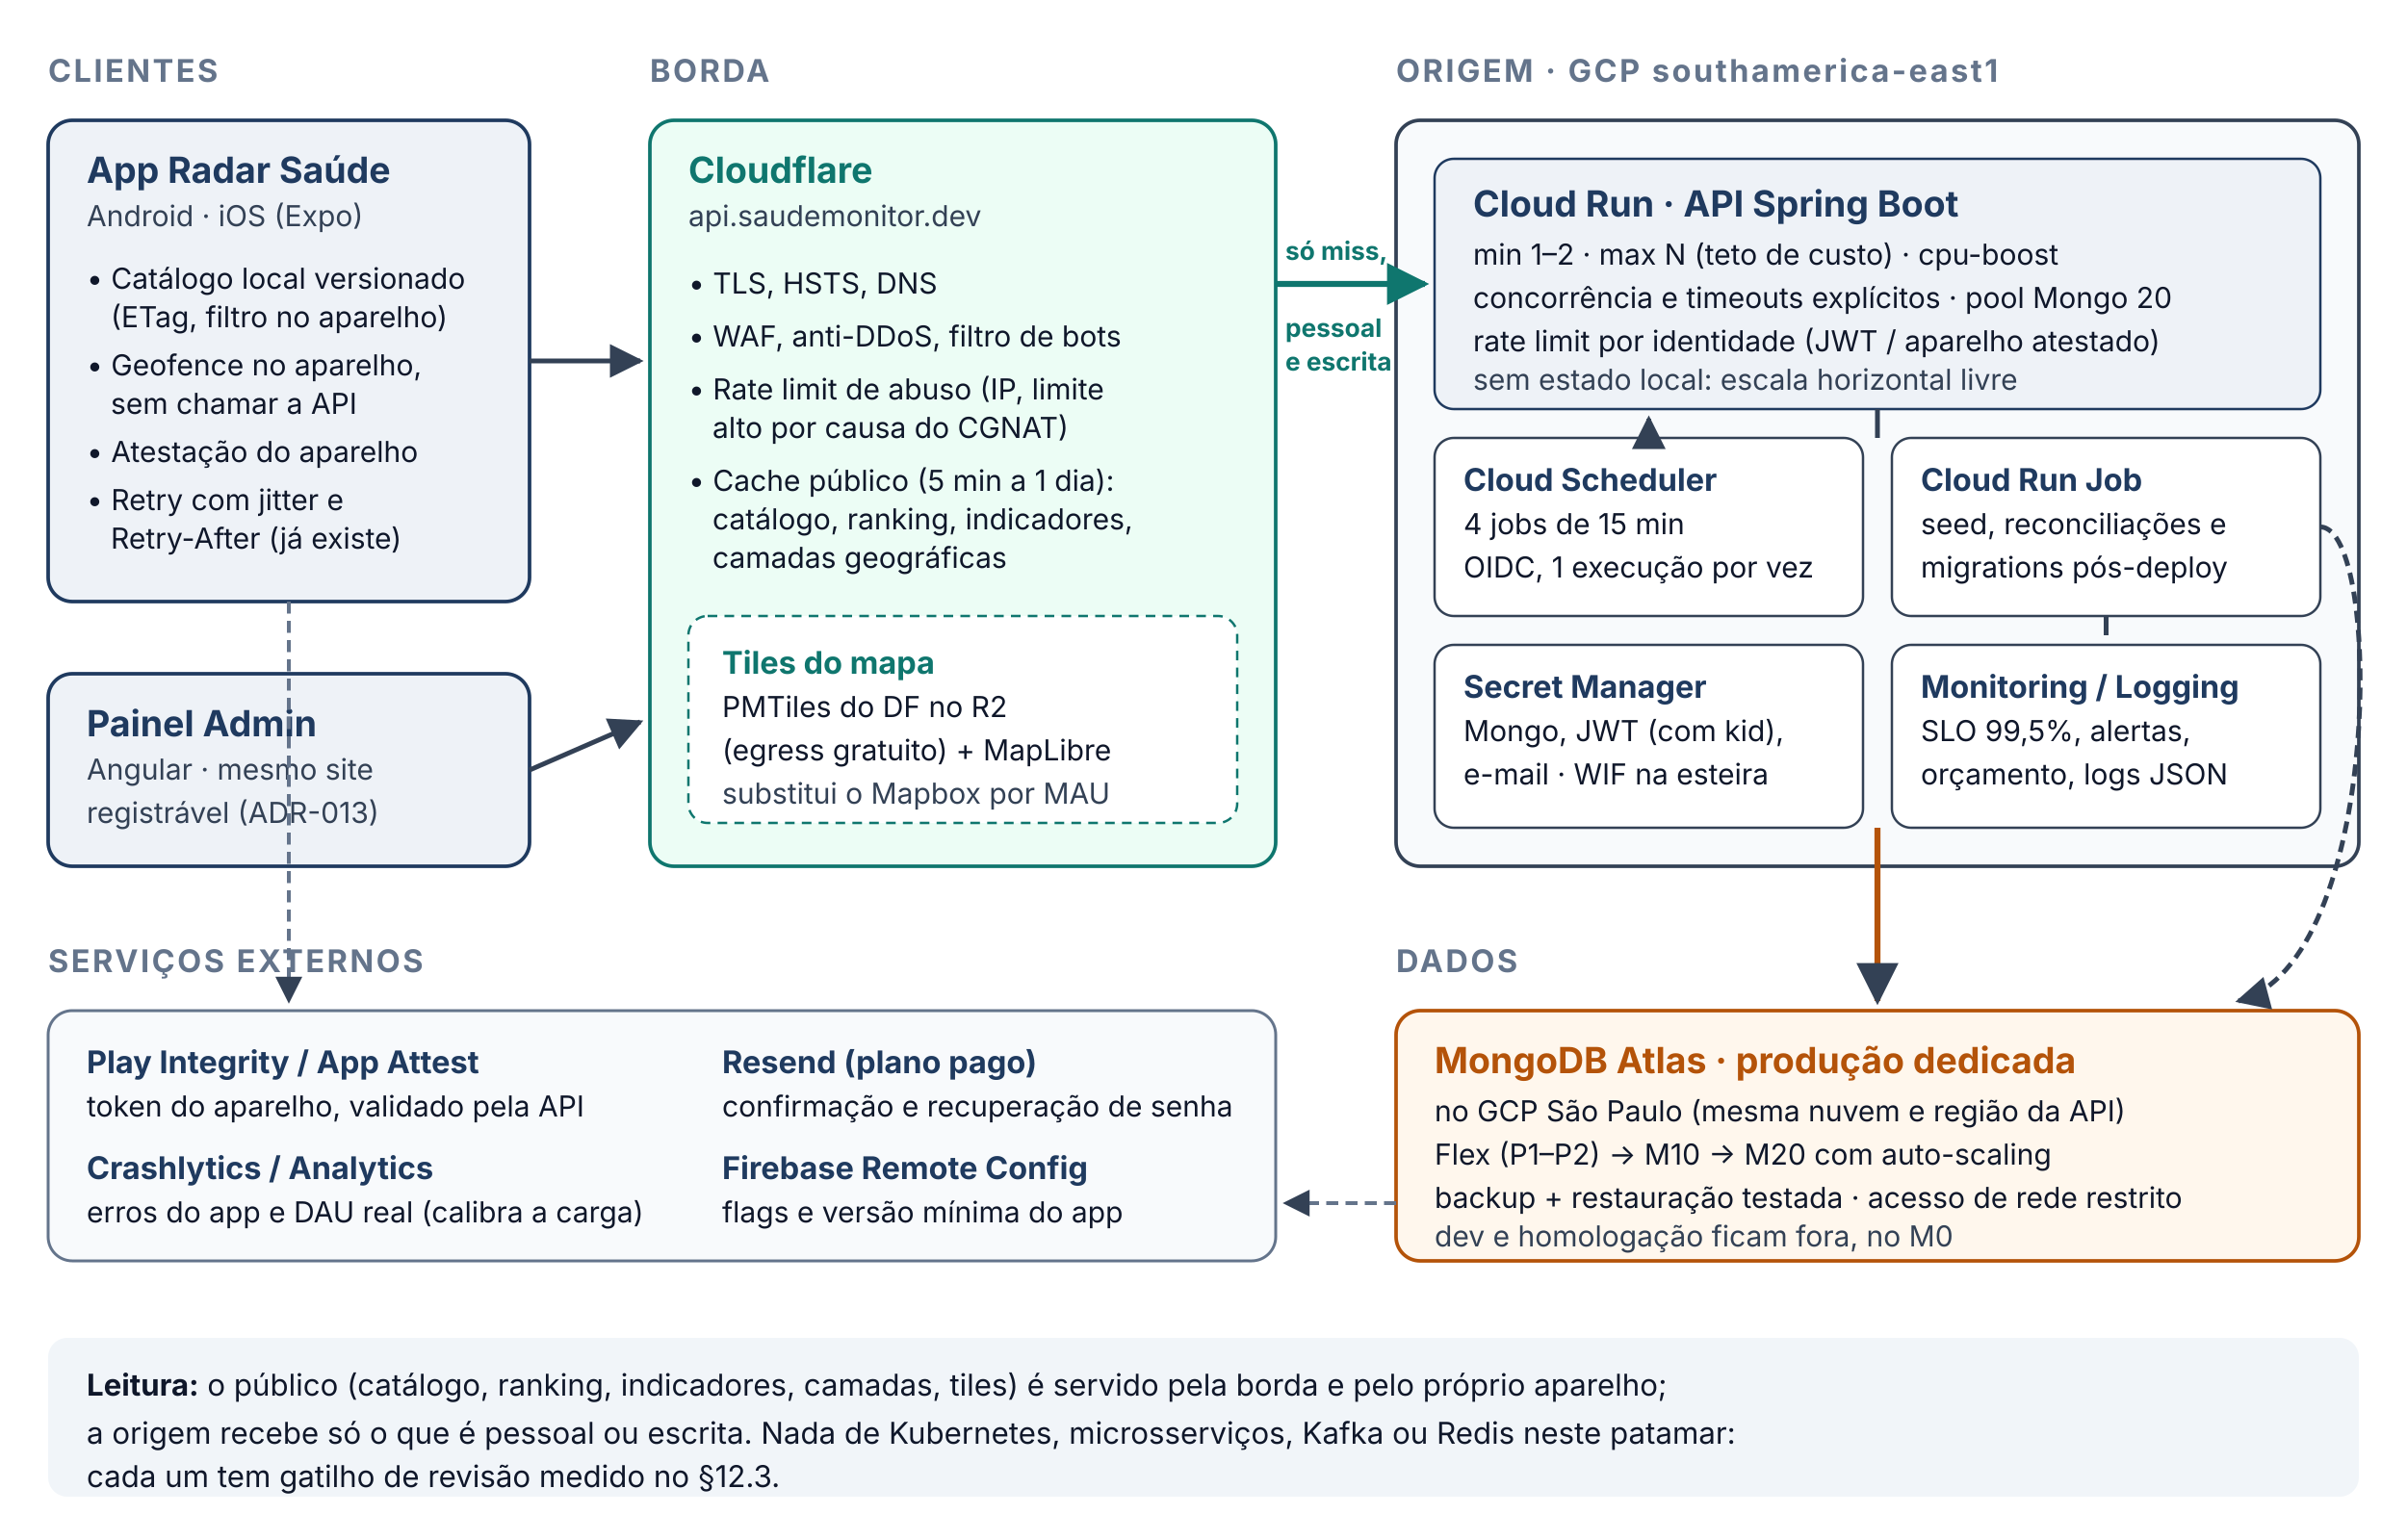
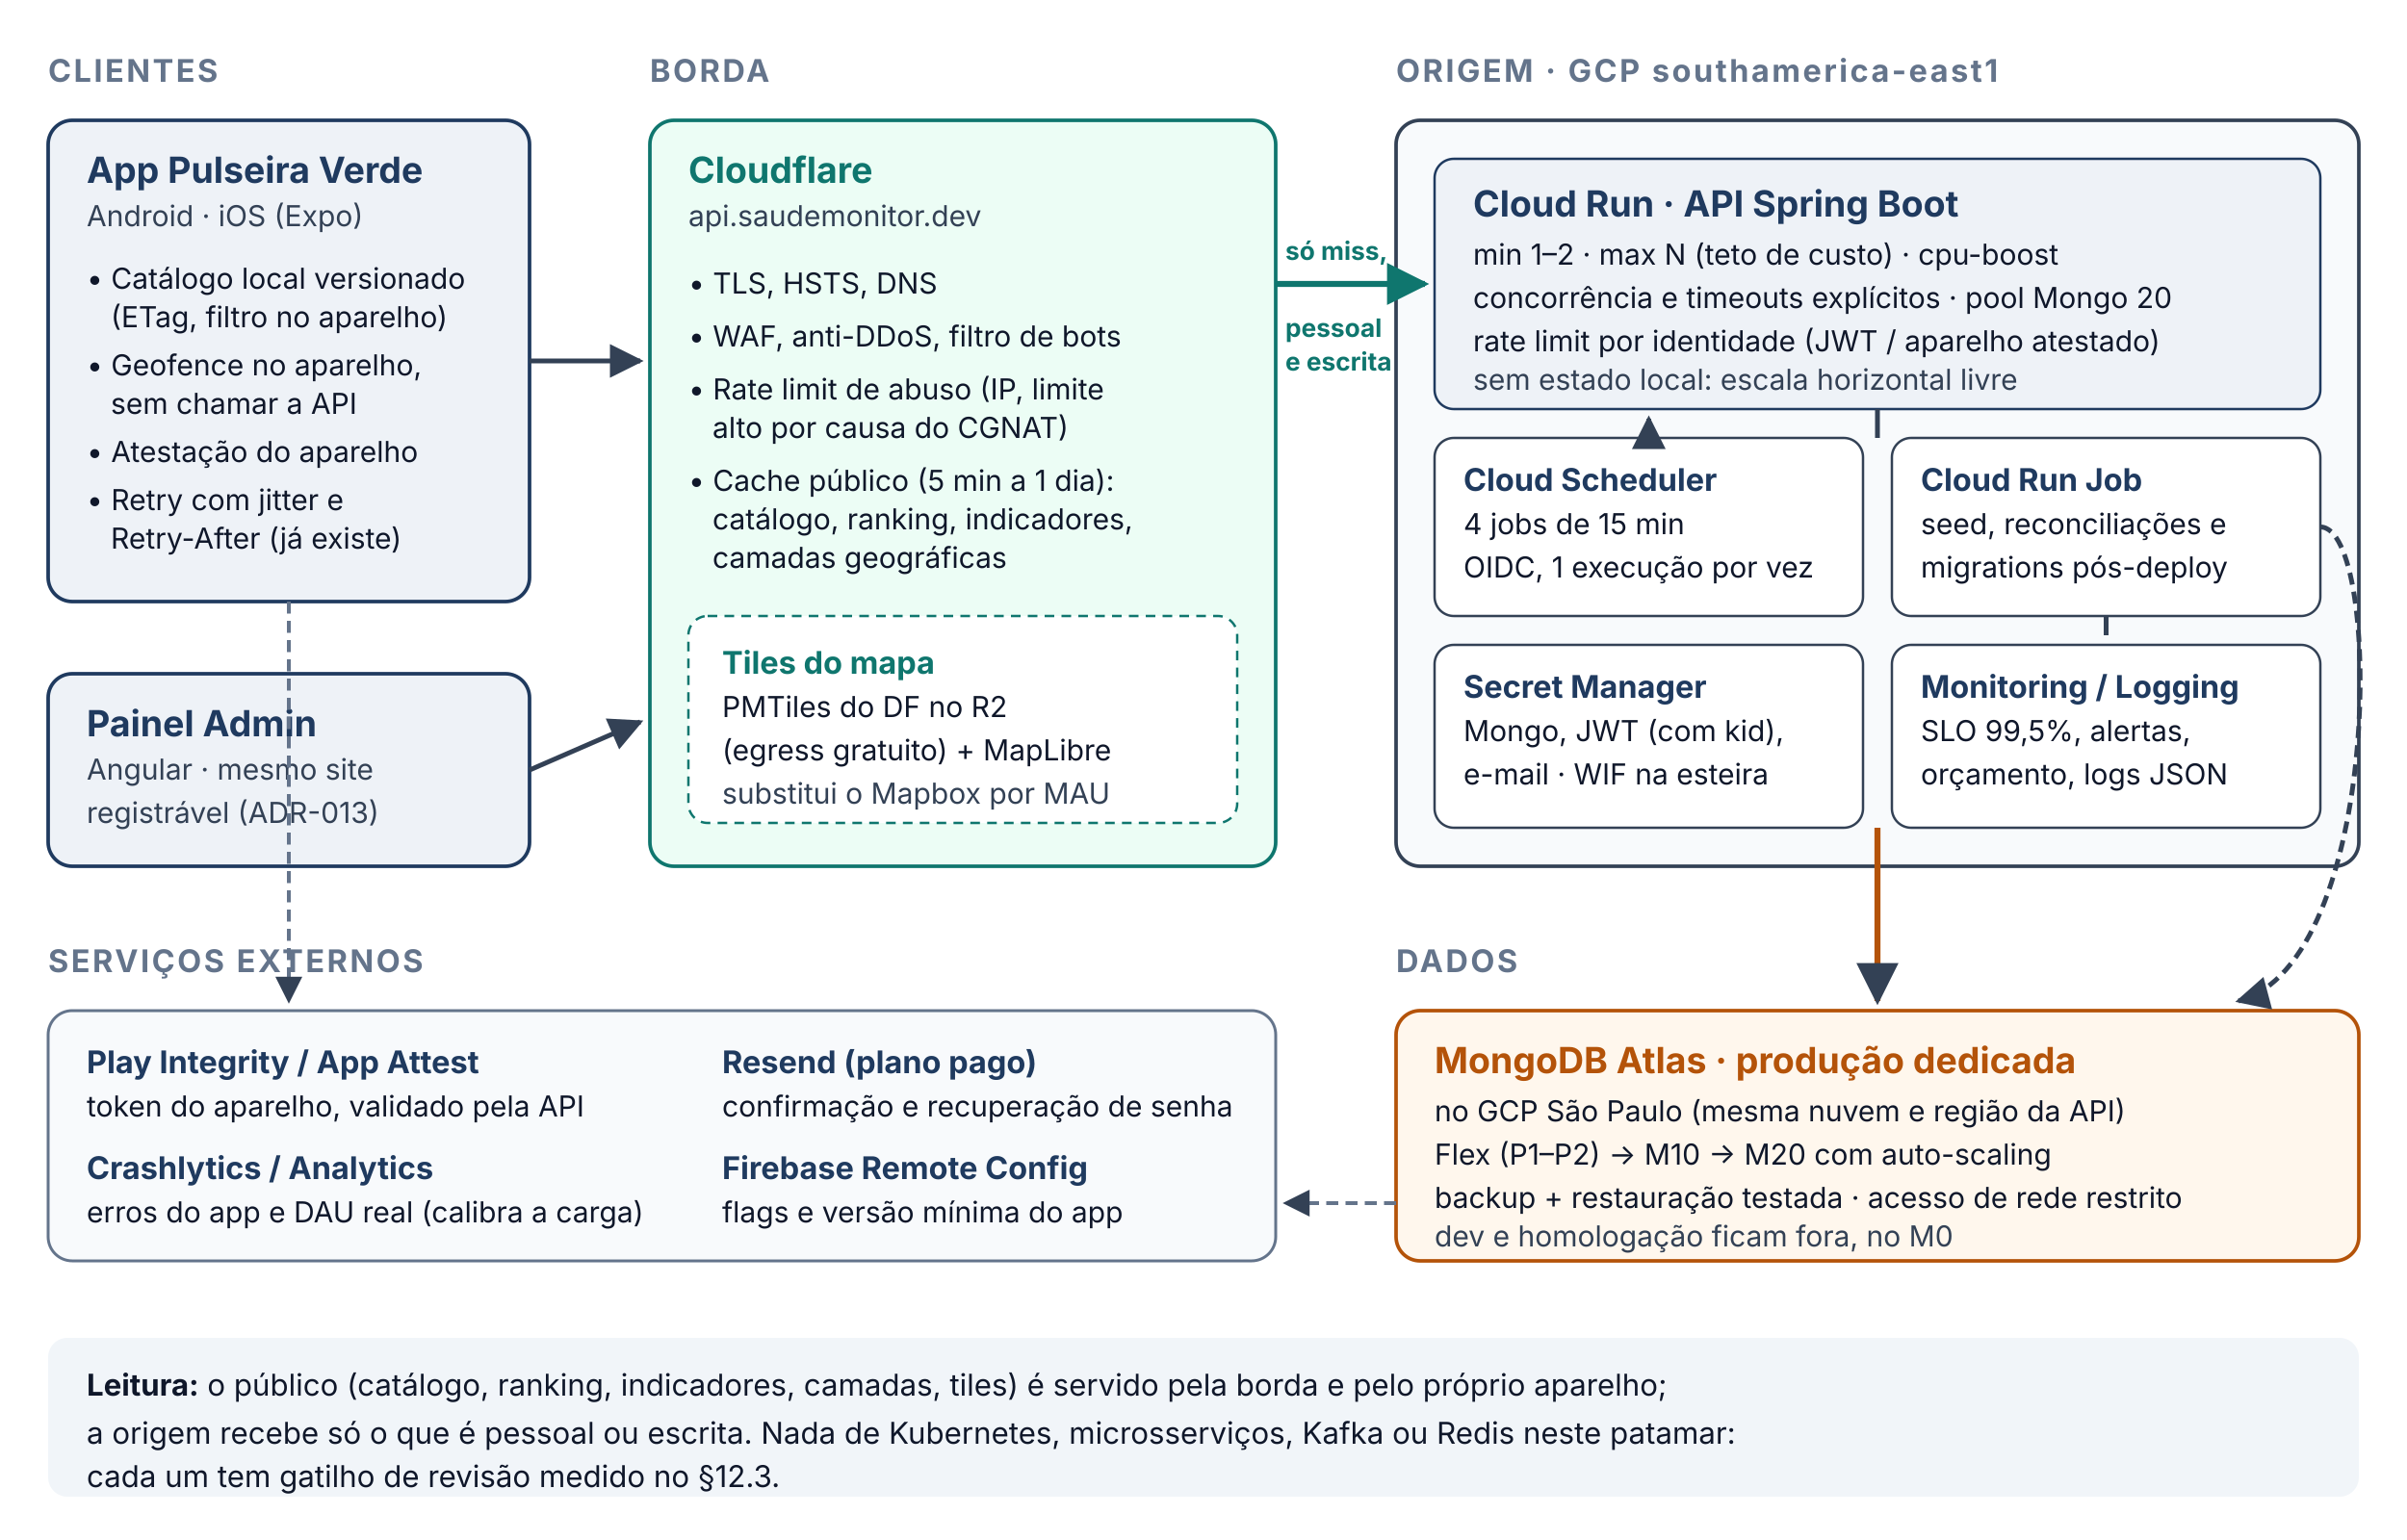
<svg xmlns="http://www.w3.org/2000/svg" viewBox="0 0 1000 640" font-family="Inter, 'DejaVu Sans', Arial, sans-serif" role="img" aria-labelledby="t d">
  <defs>
    <marker id="seta" viewBox="0 0 10 10" refX="9" refY="5" markerWidth="7" markerHeight="7" orient="auto-start-reverse">
      <path d="M0,0 L10,5 L0,10 z" fill="#334155" />
    </marker>
    <marker id="setaTeal" viewBox="0 0 10 10" refX="9" refY="5" markerWidth="7" markerHeight="7" orient="auto-start-reverse">
      <path d="M0,0 L10,5 L0,10 z" fill="#0f766e" />
    </marker>
  </defs>
  <rect x="0" y="0" width="1000" height="640" fill="#ffffff" />
  <text x="20" y="34" font-size="13" font-weight="700" fill="#64748b" letter-spacing="1">CLIENTES</text>
  <rect x="20" y="50" width="200" height="200" rx="10" fill="#eef2f7" stroke="#1f3a5f" stroke-width="1.5" />
-   <text x="36" y="76" font-size="15" font-weight="700" fill="#1f3a5f">App Radar Saúde</text>
+   <text x="36" y="76" font-size="15" font-weight="700" fill="#1f3a5f">App Pulseira Verde</text>
  <text x="36" y="94" font-size="12" fill="#334155">Android · iOS (Expo)</text>
  <text x="36" y="120" font-size="12" fill="#0f172a">• Catálogo local versionado</text>
  <text x="46" y="136" font-size="12" fill="#0f172a">(ETag, filtro no aparelho)</text>
  <text x="36" y="156" font-size="12" fill="#0f172a">• Geofence no aparelho,</text>
  <text x="46" y="172" font-size="12" fill="#0f172a">sem chamar a API</text>
  <text x="36" y="192" font-size="12" fill="#0f172a">• Atestação do aparelho</text>
  <text x="36" y="212" font-size="12" fill="#0f172a">• Retry com jitter e</text>
  <text x="46" y="228" font-size="12" fill="#0f172a">Retry-After (já existe)</text>
  <rect x="20" y="280" width="200" height="80" rx="10" fill="#eef2f7" stroke="#1f3a5f" stroke-width="1.5" />
  <text x="36" y="306" font-size="15" font-weight="700" fill="#1f3a5f">Painel Admin</text>
  <text x="36" y="324" font-size="12" fill="#334155">Angular · mesmo site</text>
  <text x="36" y="342" font-size="12" fill="#334155">registrável (ADR-013)</text>
  <text x="270" y="34" font-size="13" font-weight="700" fill="#64748b" letter-spacing="1">BORDA</text>
  <rect x="270" y="50" width="260" height="310" rx="10" fill="#ecfdf5" stroke="#0f766e" stroke-width="1.5" />
  <text x="286" y="76" font-size="15" font-weight="700" fill="#0f766e">Cloudflare</text>
  <text x="286" y="94" font-size="12" fill="#334155">api.saudemonitor.dev</text>
  <text x="286" y="122" font-size="12" fill="#0f172a">• TLS, HSTS, DNS</text>
  <text x="286" y="144" font-size="12" fill="#0f172a">• WAF, anti-DDoS, filtro de bots</text>
  <text x="286" y="166" font-size="12" fill="#0f172a">• Rate limit de abuso (IP, limite</text>
  <text x="296" y="182" font-size="12" fill="#0f172a">alto por causa do CGNAT)</text>
  <text x="286" y="204" font-size="12" fill="#0f172a">• Cache público (5 min a 1 dia):</text>
  <text x="296" y="220" font-size="12" fill="#0f172a">catálogo, ranking, indicadores,</text>
  <text x="296" y="236" font-size="12" fill="#0f172a">camadas geográficas</text>
  <rect x="286" y="256" width="228" height="86" rx="8" fill="#ffffff" stroke="#0f766e" stroke-dasharray="4 3" />
  <text x="300" y="280" font-size="13" font-weight="700" fill="#0f766e">Tiles do mapa</text>
  <text x="300" y="298" font-size="12" fill="#0f172a">PMTiles do DF no R2</text>
  <text x="300" y="316" font-size="12" fill="#0f172a">(egress gratuito) + MapLibre</text>
  <text x="300" y="334" font-size="12" fill="#334155">substitui o Mapbox por MAU</text>
  <text x="580" y="34" font-size="13" font-weight="700" fill="#64748b" letter-spacing="1">ORIGEM · GCP southamerica-east1</text>
  <rect x="580" y="50" width="400" height="310" rx="10" fill="#f8fafc" stroke="#334155" stroke-width="1.5" />
  <rect x="596" y="66" width="368" height="104" rx="8" fill="#eef2f7" stroke="#1f3a5f" />
  <text x="612" y="90" font-size="15" font-weight="700" fill="#1f3a5f">Cloud Run · API Spring Boot</text>
  <text x="612" y="110" font-size="12" fill="#0f172a">min 1–2 · max N (teto de custo) · cpu-boost</text>
  <text x="612" y="128" font-size="12" fill="#0f172a">concorrência e timeouts explícitos · pool Mongo 20</text>
  <text x="612" y="146" font-size="12" fill="#0f172a">rate limit por identidade (JWT / aparelho atestado)</text>
  <text x="612" y="162" font-size="12" fill="#334155">sem estado local: escala horizontal livre</text>
  <rect x="596" y="182" width="178" height="74" rx="8" fill="#ffffff" stroke="#334155" />
  <text x="608" y="204" font-size="13" font-weight="700" fill="#1f3a5f">Cloud Scheduler</text>
  <text x="608" y="222" font-size="12" fill="#0f172a">4 jobs de 15 min</text>
  <text x="608" y="240" font-size="12" fill="#0f172a">OIDC, 1 execução por vez</text>
  <rect x="786" y="182" width="178" height="74" rx="8" fill="#ffffff" stroke="#334155" />
  <text x="798" y="204" font-size="13" font-weight="700" fill="#1f3a5f">Cloud Run Job</text>
  <text x="798" y="222" font-size="12" fill="#0f172a">seed, reconciliações e</text>
  <text x="798" y="240" font-size="12" fill="#0f172a">migrations pós-deploy</text>
  <rect x="596" y="268" width="178" height="76" rx="8" fill="#ffffff" stroke="#334155" />
  <text x="608" y="290" font-size="13" font-weight="700" fill="#1f3a5f">Secret Manager</text>
  <text x="608" y="308" font-size="12" fill="#0f172a">Mongo, JWT (com kid),</text>
  <text x="608" y="326" font-size="12" fill="#0f172a">e-mail · WIF na esteira</text>
  <rect x="786" y="268" width="178" height="76" rx="8" fill="#ffffff" stroke="#334155" />
  <text x="798" y="290" font-size="13" font-weight="700" fill="#1f3a5f">Monitoring / Logging</text>
  <text x="798" y="308" font-size="12" fill="#0f172a">SLO 99,5%, alertas,</text>
  <text x="798" y="326" font-size="12" fill="#0f172a">orçamento, logs JSON</text>
  <text x="580" y="404" font-size="13" font-weight="700" fill="#64748b" letter-spacing="1">DADOS</text>
  <rect x="580" y="420" width="400" height="104" rx="10" fill="#fff7ed" stroke="#b45309" stroke-width="1.5" />
  <text x="596" y="446" font-size="15" font-weight="700" fill="#b45309">MongoDB Atlas · produção dedicada</text>
  <text x="596" y="466" font-size="12" fill="#0f172a">no GCP São Paulo (mesma nuvem e região da API)</text>
  <text x="596" y="484" font-size="12" fill="#0f172a">Flex (P1–P2) → M10 → M20 com auto-scaling</text>
  <text x="596" y="502" font-size="12" fill="#0f172a">backup + restauração testada · acesso de rede restrito</text>
  <text x="596" y="518" font-size="12" fill="#334155">dev e homologação ficam fora, no M0</text>
  <text x="20" y="404" font-size="13" font-weight="700" fill="#64748b" letter-spacing="1">SERVIÇOS EXTERNOS</text>
  <rect x="20" y="420" width="510" height="104" rx="10" fill="#f8fafc" stroke="#64748b" stroke-width="1.2" />
  <text x="36" y="446" font-size="13" font-weight="700" fill="#1f3a5f">Play Integrity / App Attest</text>
  <text x="36" y="464" font-size="12" fill="#0f172a">token do aparelho, validado pela API</text>
  <text x="36" y="490" font-size="13" font-weight="700" fill="#1f3a5f">Crashlytics / Analytics</text>
  <text x="36" y="508" font-size="12" fill="#0f172a">erros do app e DAU real (calibra a carga)</text>
  <text x="300" y="446" font-size="13" font-weight="700" fill="#1f3a5f">Resend (plano pago)</text>
  <text x="300" y="464" font-size="12" fill="#0f172a">confirmação e recuperação de senha</text>
  <text x="300" y="490" font-size="13" font-weight="700" fill="#1f3a5f">Firebase Remote Config</text>
  <text x="300" y="508" font-size="12" fill="#0f172a">flags e versão mínima do app</text>
  <line x1="220" y1="150" x2="266" y2="150" stroke="#334155" stroke-width="2" marker-end="url(#seta)" />
  <line x1="220" y1="320" x2="266" y2="300" stroke="#334155" stroke-width="2" marker-end="url(#seta)" />
  <line x1="530" y1="118" x2="592" y2="118" stroke="#0f766e" stroke-width="2.5" marker-end="url(#setaTeal)" />
  <text x="534" y="108" font-size="10.5" fill="#0f766e" font-weight="700">só miss,</text>
  <text x="534" y="140" font-size="10.5" fill="#0f766e" font-weight="700">pessoal</text>
  <text x="534" y="154" font-size="10.5" fill="#0f766e" font-weight="700">e escrita</text>
  <line x1="780" y1="170" x2="780" y2="182" stroke="#334155" stroke-width="2" />
  <line x1="685" y1="182" x2="685" y2="174" stroke="#334155" stroke-width="2" marker-end="url(#seta)" />
  <line x1="780" y1="344" x2="780" y2="416" stroke="#b45309" stroke-width="2.5" marker-end="url(#seta)" />
  <line x1="875" y1="256" x2="875" y2="264" stroke="#334155" stroke-width="2" />
  <path d="M964,219 C990,219 990,400 930,416" fill="none" stroke="#334155" stroke-width="2" stroke-dasharray="5 3" marker-end="url(#seta)" />
  <path d="M120,250 L120,416" fill="none" stroke="#64748b" stroke-width="1.6" stroke-dasharray="5 3" marker-end="url(#seta)" />
  <path d="M580,500 L534,500" fill="none" stroke="#64748b" stroke-width="1.6" stroke-dasharray="5 3" marker-end="url(#seta)" />
  <rect x="20" y="556" width="960" height="66" rx="8" fill="#f1f5f9" />
  <text x="36" y="580" font-size="12.5" fill="#0f172a">
    <tspan font-weight="700">Leitura:</tspan> o público (catálogo, ranking, indicadores, camadas, tiles) é servido pela borda e pelo próprio aparelho;</text>
  <text x="36" y="600" font-size="12.5" fill="#0f172a">a origem recebe só o que é pessoal ou escrita. Nada de Kubernetes, microsserviços, Kafka ou Redis neste patamar:</text>
  <text x="36" y="618" font-size="12.5" fill="#0f172a">cada um tem gatilho de revisão medido no §12.3.</text>
</svg>
